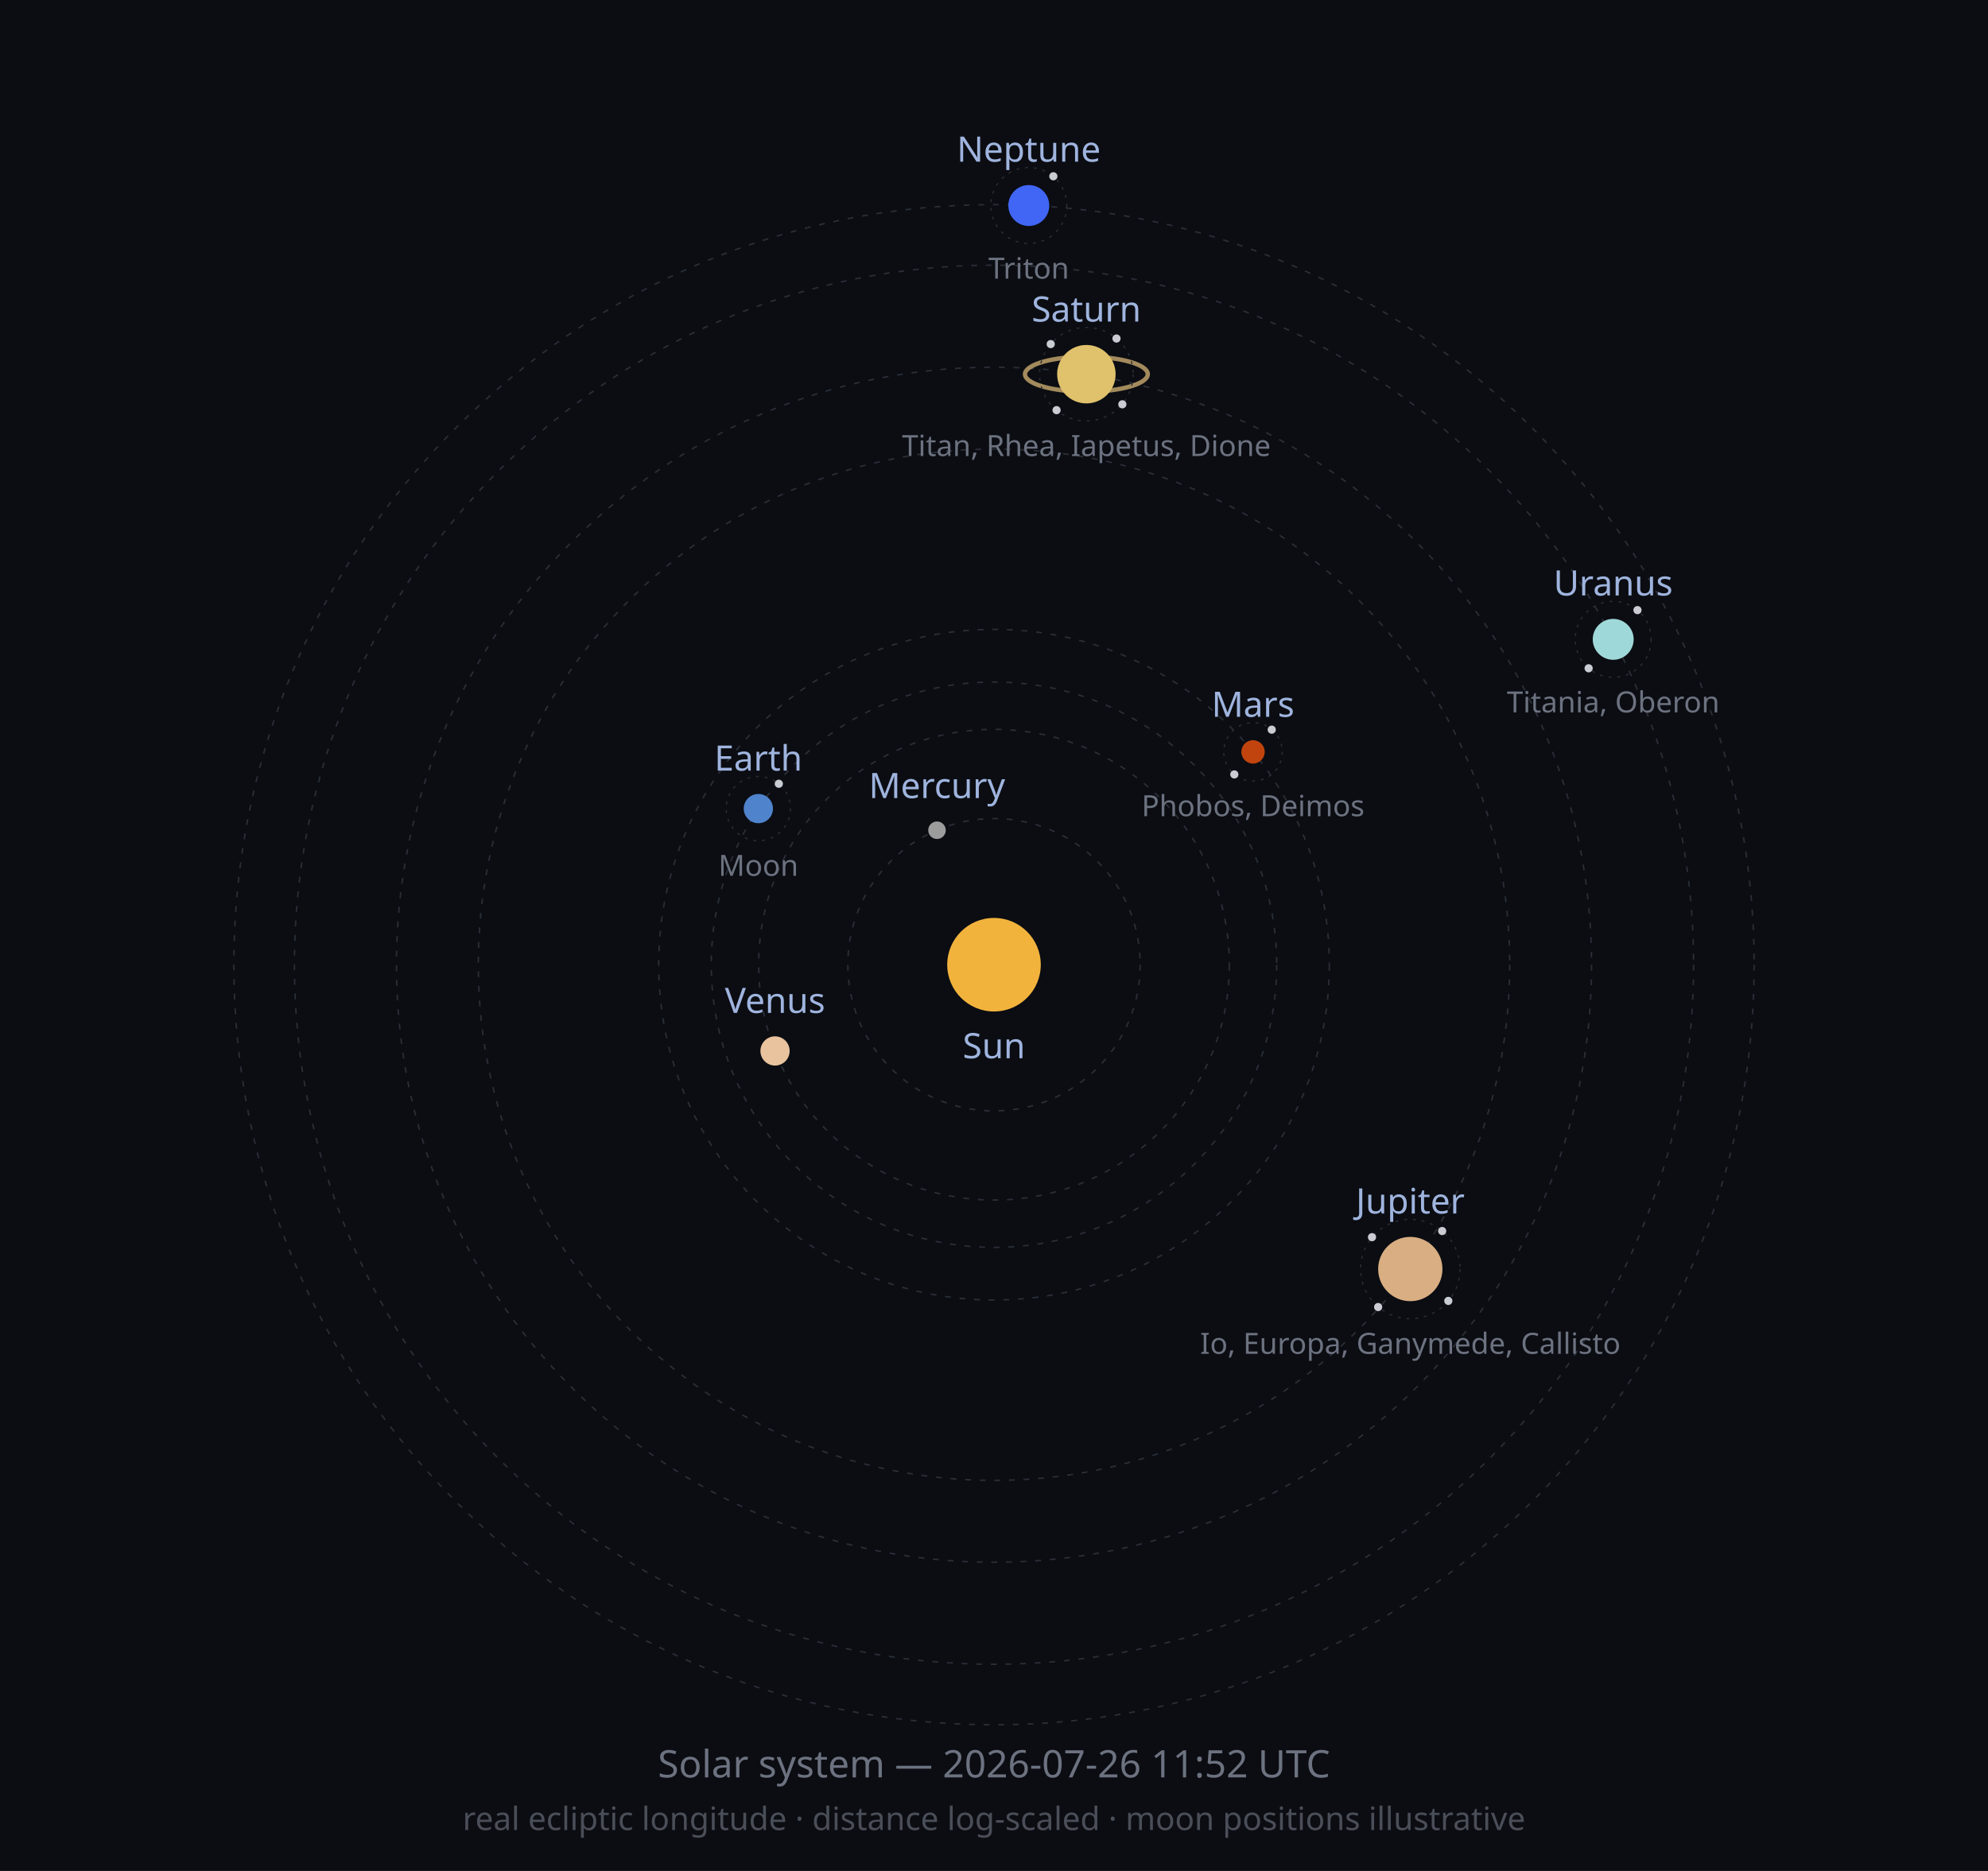
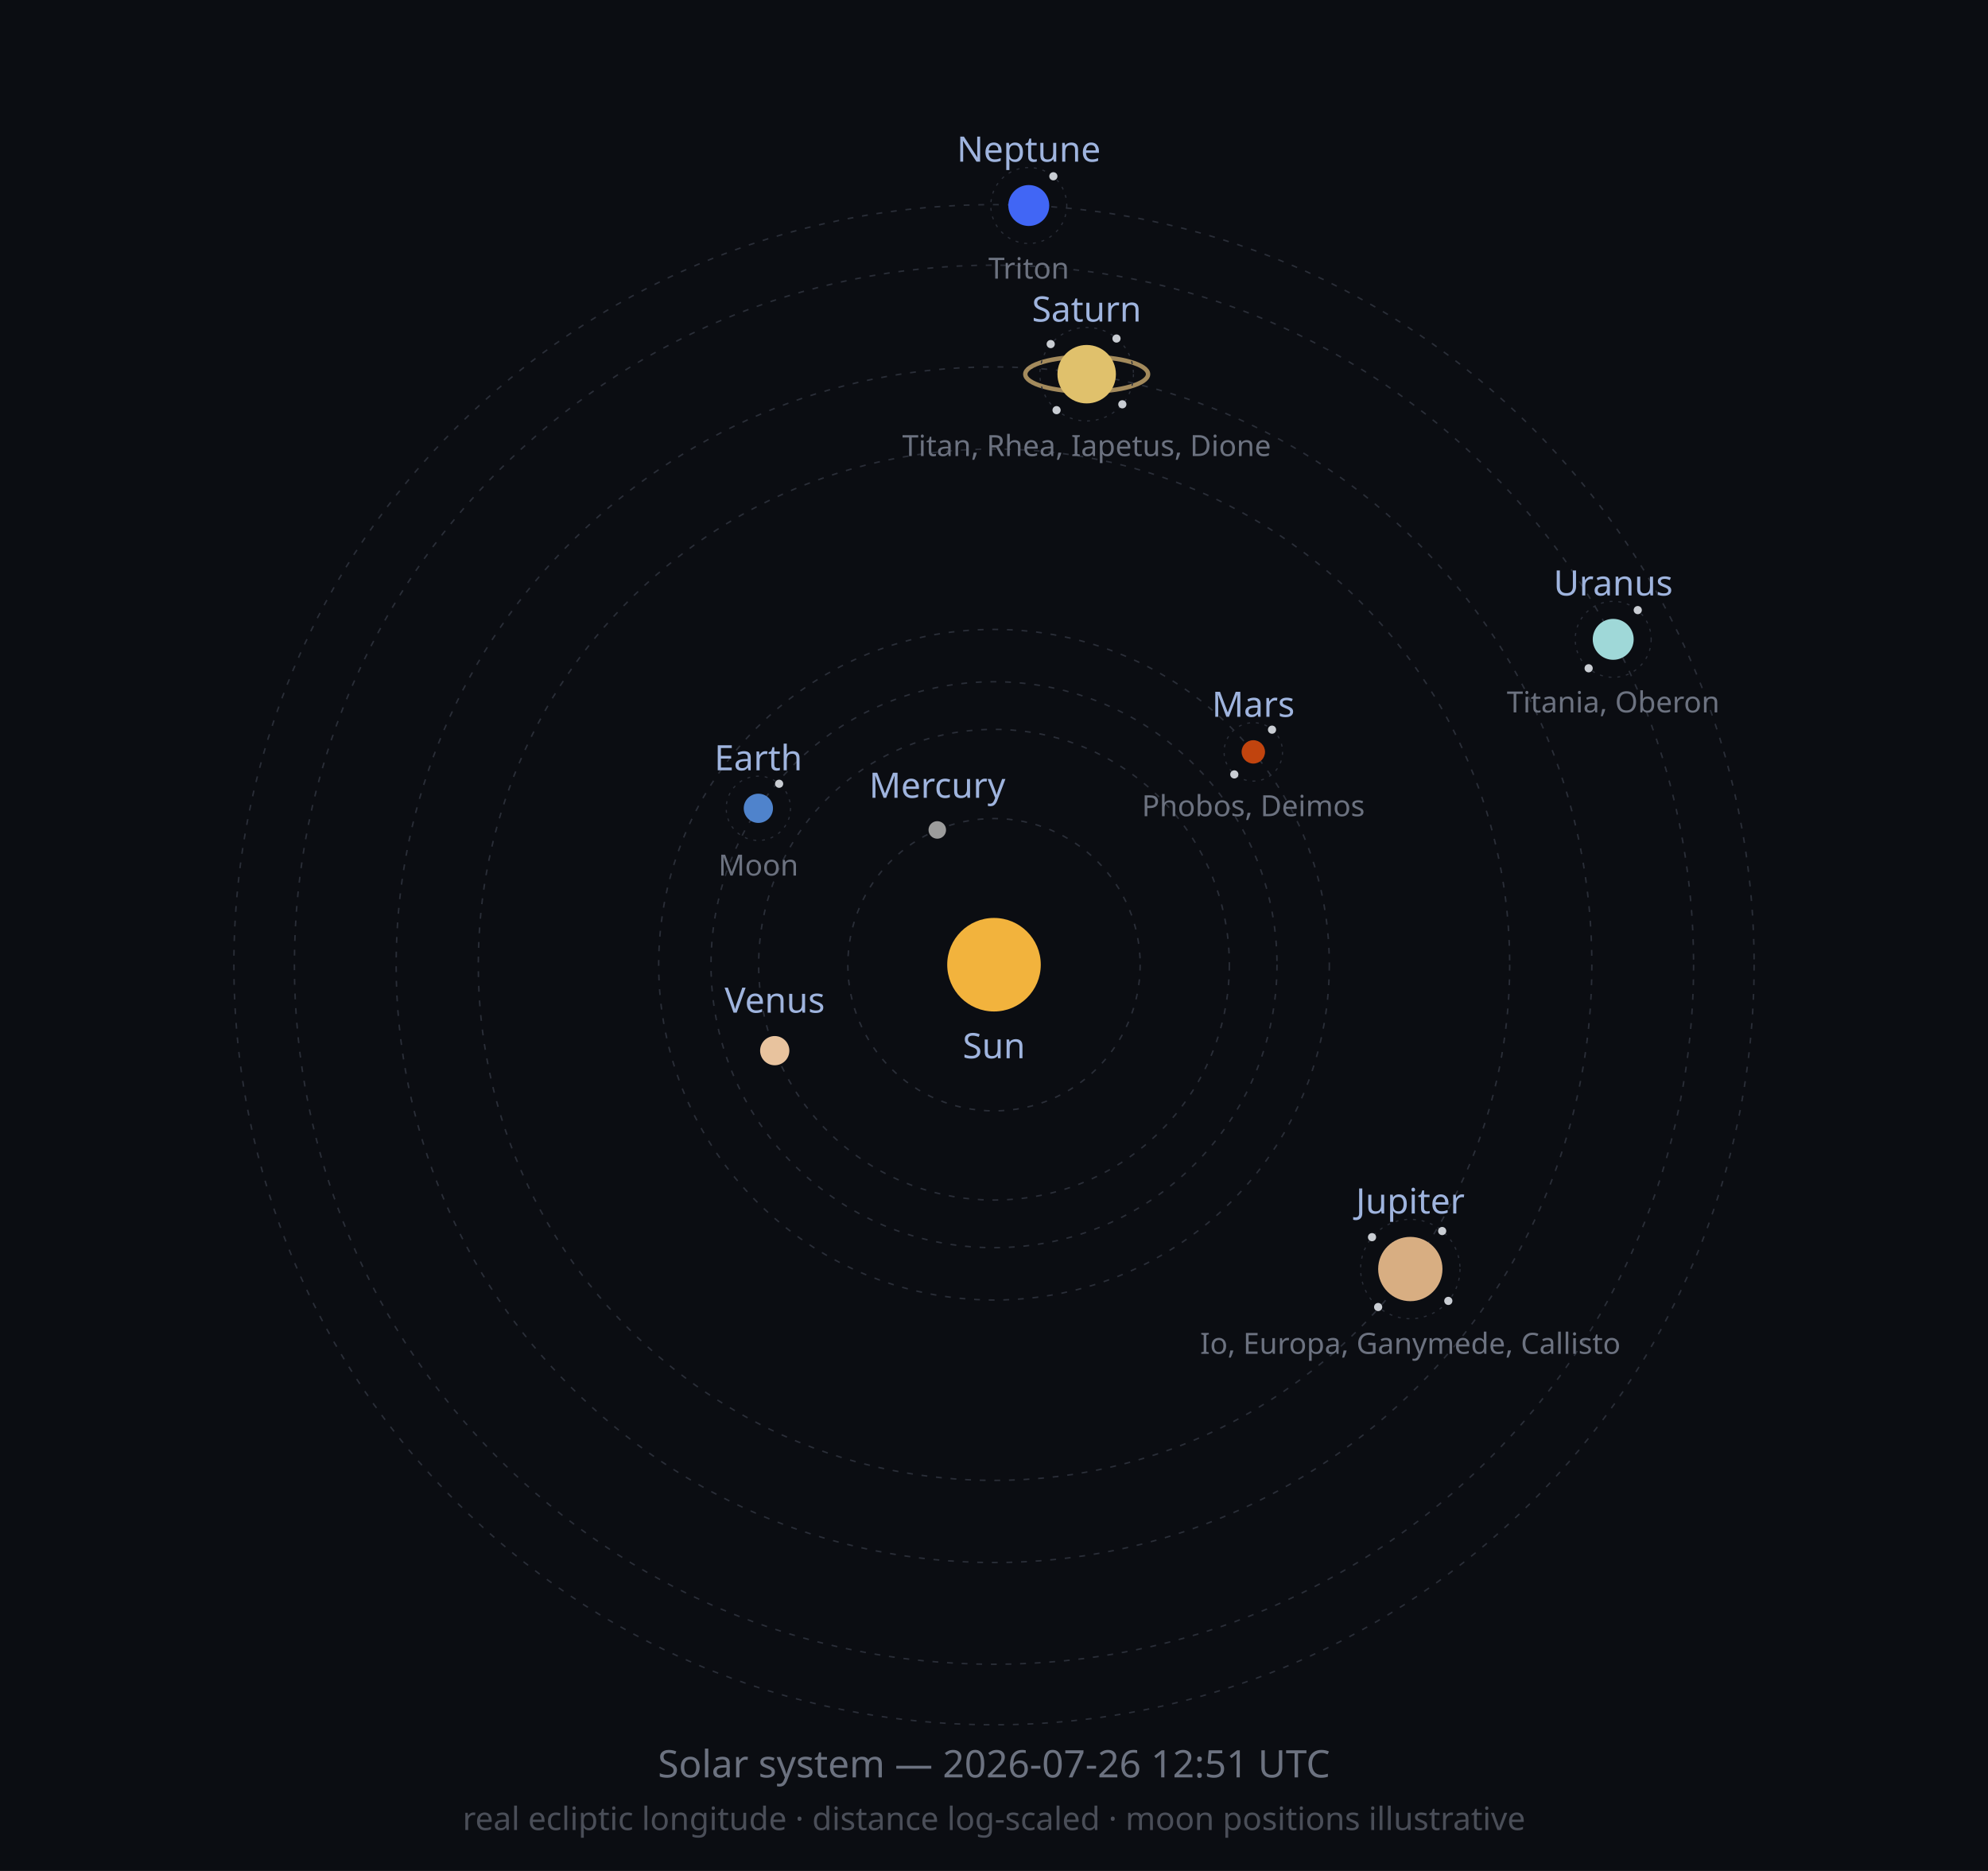
<svg xmlns="http://www.w3.org/2000/svg" width="680" height="640" viewBox="0 0 680 640" role="img">
  <defs>
    <marker id="arrow" viewBox="0 0 10 10" refX="8" refY="5" markerWidth="6" markerHeight="6" orient="auto-start-reverse">
      <path d="M2 1L8 5L2 9" fill="none" stroke="context-stroke" stroke-width="1.5" stroke-linecap="round" stroke-linejoin="round" />
    </marker>
  </defs>
  <style>
  .orbit { fill: none; stroke: #2A2E38; stroke-width: 0.5; stroke-dasharray: 2 3; }
  .moonorbit { fill: none; stroke: #2A2E38; stroke-width: 0.4; stroke-dasharray: 1 2; }
  .lbl { font-family: sans-serif; font-size: 12px; fill: #9FB4DE; }
  .moonlbl { font-family: sans-serif; font-size: 10px; fill: #6C7280; }
</style>
  <rect width="680" height="640" fill="#0B0D12" />
  <circle class="orbit" cx="340" cy="330" r="50.0" />
  <circle class="orbit" cx="340" cy="330" r="80.5" />
-   <circle class="orbit" cx="340" cy="330" r="96.7" />
+   <circle class="orbit" cx="340" cy="330" r="96.8" />
  <circle class="orbit" cx="340" cy="330" r="114.7" />
  <circle class="orbit" cx="340" cy="330" r="176.4" />
-   <circle class="orbit" cx="340" cy="330" r="204.4" />
+   <circle class="orbit" cx="340" cy="330" r="204.5" />
  <circle class="orbit" cx="340" cy="330" r="239.3" />
  <circle class="orbit" cx="340" cy="330" r="260.0" />
  <circle cx="340" cy="330" r="16" fill="#F2B33D" />
  <text class="lbl" x="340" y="362" text-anchor="middle">Sun</text>
-   <circle cx="320.5" cy="284.0" r="3" fill="#9C9C9C" />
-   <text class="lbl" x="320.5" y="273.0" text-anchor="middle">Mercury</text>
-   <circle cx="265.1" cy="359.5" r="5" fill="#E8C39E" />
-   <text class="lbl" x="265.1" y="346.5" text-anchor="middle">Venus</text>
-   <circle cx="259.4" cy="276.6" r="5" fill="#4F83CC" />
-   <circle class="moonorbit" cx="259.4" cy="276.6" r="11" />
-   <circle cx="266.4" cy="268.1" r="1.4" fill="#C9CDD3" />
-   <text class="moonlbl" x="259.4" y="299.6" text-anchor="middle">Moon</text>
-   <text class="lbl" x="259.4" y="263.6" text-anchor="middle">Earth</text>
-   <circle cx="428.6" cy="257.2" r="4" fill="#C1440E" />
-   <circle class="moonorbit" cx="428.6" cy="257.2" r="10" />
-   <circle cx="435.0" cy="249.6" r="1.4" fill="#C9CDD3" />
+   <circle cx="320.6" cy="283.9" r="3" fill="#9C9C9C" />
+   <text class="lbl" x="320.6" y="272.9" text-anchor="middle">Mercury</text>
+   <circle cx="265.0" cy="359.4" r="5" fill="#E8C39E" />
+   <text class="lbl" x="265.0" y="346.4" text-anchor="middle">Venus</text>
+   <circle cx="259.4" cy="276.5" r="5" fill="#4F83CC" />
+   <circle class="moonorbit" cx="259.4" cy="276.5" r="11" />
+   <circle cx="266.5" cy="268.1" r="1.4" fill="#C9CDD3" />
+   <text class="moonlbl" x="259.4" y="299.5" text-anchor="middle">Moon</text>
+   <text class="lbl" x="259.4" y="263.5" text-anchor="middle">Earth</text>
+   <circle cx="428.7" cy="257.2" r="4" fill="#C1440E" />
+   <circle class="moonorbit" cx="428.7" cy="257.2" r="10" />
+   <circle cx="435.1" cy="249.6" r="1.4" fill="#C9CDD3" />
  <circle cx="422.2" cy="264.9" r="1.4" fill="#C9CDD3" />
-   <text class="moonlbl" x="428.6" y="279.2" text-anchor="middle">Phobos, Deimos</text>
-   <text class="lbl" x="428.6" y="245.2" text-anchor="middle">Mars</text>
+   <text class="moonlbl" x="428.7" y="279.2" text-anchor="middle">Phobos, Deimos</text>
+   <text class="lbl" x="428.7" y="245.2" text-anchor="middle">Mars</text>
  <circle cx="482.4" cy="434.1" r="11" fill="#D8AE82" />
  <circle class="moonorbit" cx="482.4" cy="434.1" r="17" />
  <circle cx="493.3" cy="421.1" r="1.4" fill="#C9CDD3" />
  <circle cx="495.4" cy="445.0" r="1.4" fill="#C9CDD3" />
  <circle cx="471.4" cy="447.1" r="1.4" fill="#C9CDD3" />
  <circle cx="469.3" cy="423.2" r="1.4" fill="#C9CDD3" />
  <text class="moonlbl" x="482.4" y="463.1" text-anchor="middle">Io, Europa, Ganymede, Callisto</text>
  <text class="lbl" x="482.4" y="415.1" text-anchor="middle">Jupiter</text>
-   <ellipse cx="371.6" cy="128.0" rx="21.0" ry="6.0" fill="none" stroke="#C9A96E" stroke-width="1.5" opacity="0.8" />
-   <circle cx="371.6" cy="128.0" r="10" fill="#E0C16C" />
-   <circle class="moonorbit" cx="371.6" cy="128.0" r="16" />
+   <ellipse cx="371.7" cy="128.0" rx="21.0" ry="6.0" fill="none" stroke="#C9A96E" stroke-width="1.5" opacity="0.8" />
+   <circle cx="371.7" cy="128.0" r="10" fill="#E0C16C" />
+   <circle class="moonorbit" cx="371.7" cy="128.0" r="16" />
  <circle cx="381.9" cy="115.8" r="1.4" fill="#C9CDD3" />
  <circle cx="383.9" cy="138.3" r="1.4" fill="#C9CDD3" />
  <circle cx="361.4" cy="140.3" r="1.4" fill="#C9CDD3" />
  <circle cx="359.4" cy="117.7" r="1.4" fill="#C9CDD3" />
-   <text class="moonlbl" x="371.6" y="156.0" text-anchor="middle">Titan, Rhea, Iapetus, Dione</text>
-   <text class="lbl" x="371.6" y="110.0" text-anchor="middle">Saturn</text>
+   <text class="moonlbl" x="371.7" y="156.0" text-anchor="middle">Titan, Rhea, Iapetus, Dione</text>
+   <text class="lbl" x="371.7" y="110.0" text-anchor="middle">Saturn</text>
  <circle cx="551.8" cy="218.7" r="7" fill="#9FD8D8" />
  <circle class="moonorbit" cx="551.8" cy="218.7" r="13" />
-   <circle cx="560.1" cy="208.7" r="1.4" fill="#C9CDD3" />
+   <circle cx="560.2" cy="208.7" r="1.4" fill="#C9CDD3" />
  <circle cx="543.4" cy="228.6" r="1.4" fill="#C9CDD3" />
  <text class="moonlbl" x="551.8" y="243.7" text-anchor="middle">Titania, Oberon</text>
  <text class="lbl" x="551.8" y="203.7" text-anchor="middle">Uranus</text>
  <circle cx="351.9" cy="70.3" r="7" fill="#4166F5" />
  <circle class="moonorbit" cx="351.9" cy="70.3" r="13" />
  <circle cx="360.3" cy="60.3" r="1.4" fill="#C9CDD3" />
  <text class="moonlbl" x="351.9" y="95.3" text-anchor="middle">Triton</text>
  <text class="lbl" x="351.9" y="55.3" text-anchor="middle">Neptune</text>
-   <text x="340" y="608" font-size="13" fill="#6C7280" text-anchor="middle" font-family="sans-serif">Solar system — 2026-07-26 11:52 UTC</text>
+   <text x="340" y="608" font-size="13" fill="#6C7280" text-anchor="middle" font-family="sans-serif">Solar system — 2026-07-26 12:51 UTC</text>
  <text x="340" y="626" font-size="11" fill="#4A4E58" text-anchor="middle" font-family="sans-serif">real ecliptic longitude · distance log-scaled · moon positions illustrative</text>
</svg>
